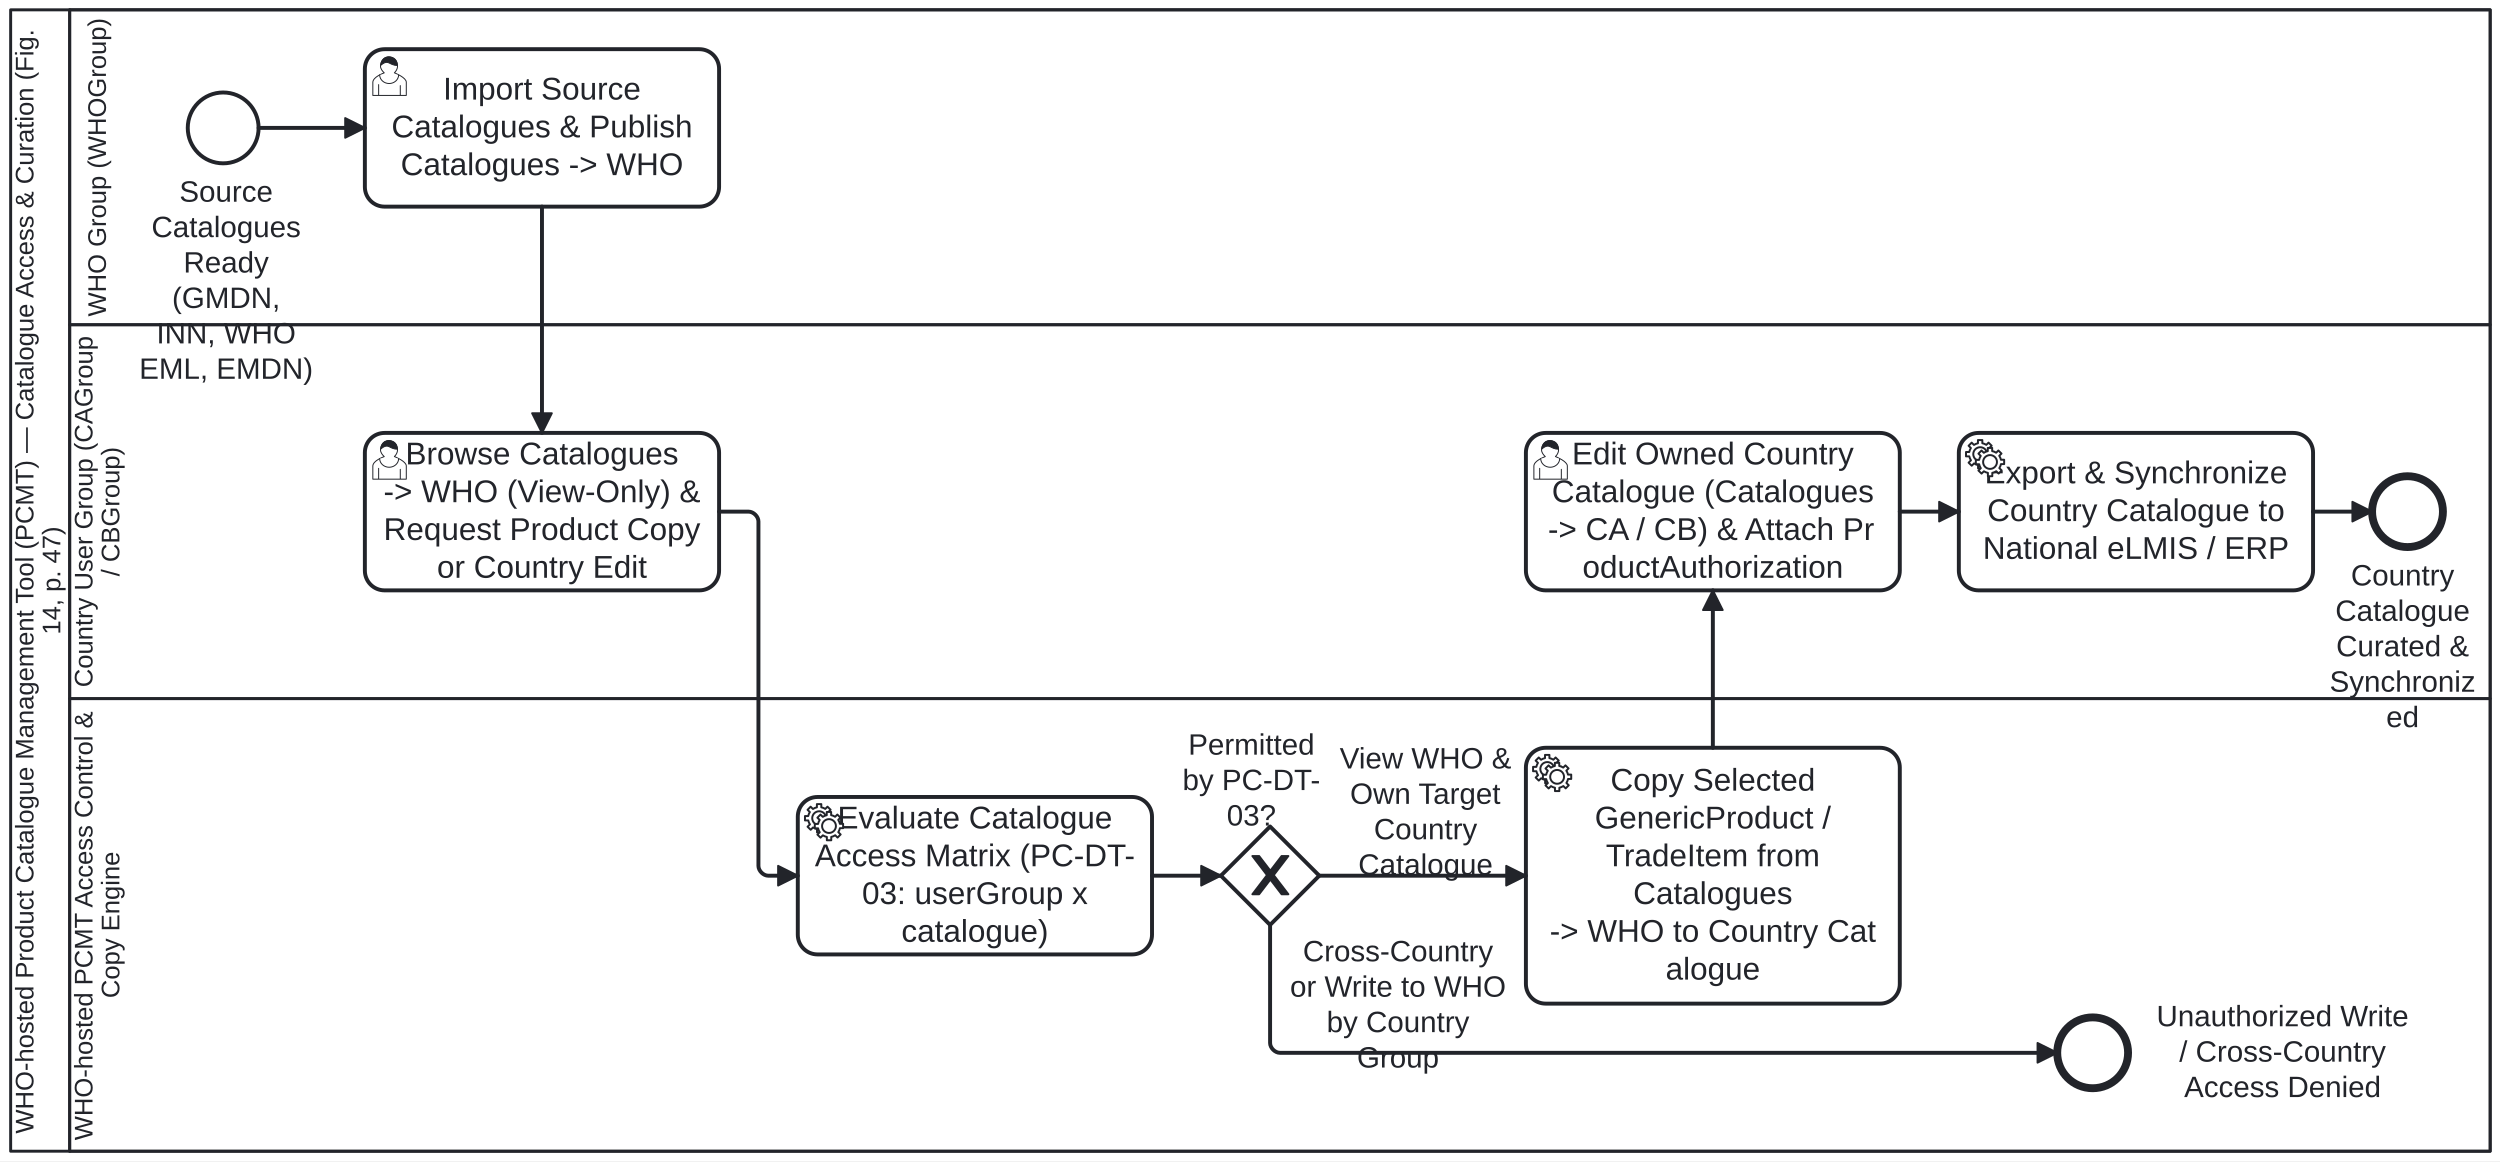
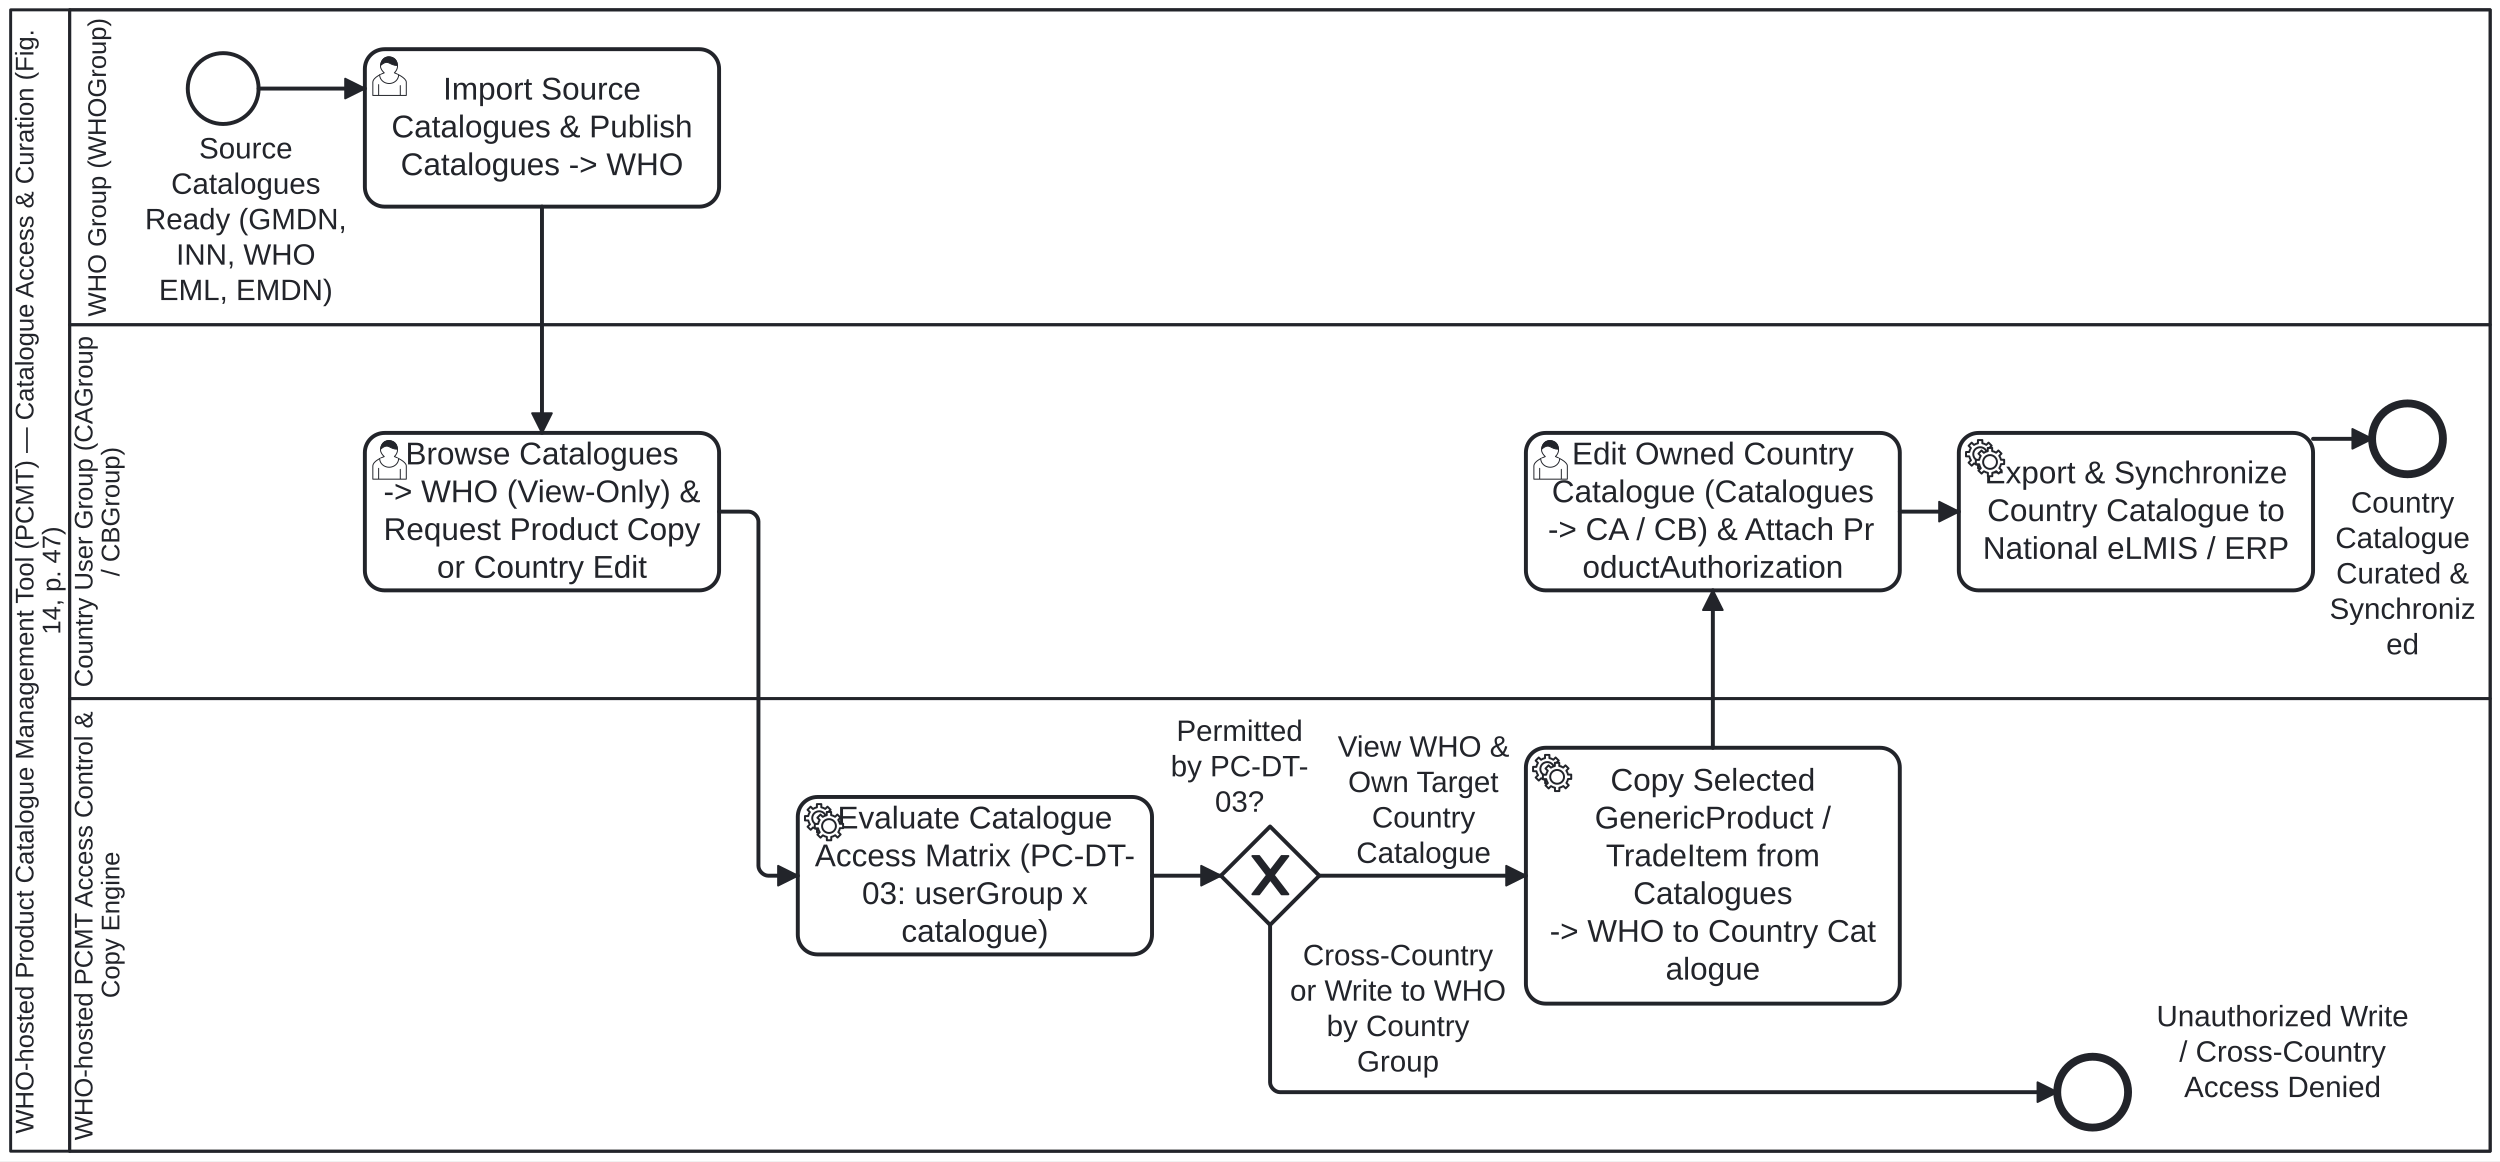
<svg xmlns="http://www.w3.org/2000/svg" width="100%" style="max-width:100%;height:auto" viewBox="114.588 55 1270.412 590" version="1.1">
  <rect x="114.588" y="55" width="1270.412" height="590" fill="#ffffff" />
  <g class="djs-group">
    <g class="djs-element djs-shape" data-element-id="Participant_WHO_PCMT" style="display: block;" transform="matrix(1 0 0 1 120 60)">
      <g class="djs-visual">
        <rect x="0" y="0" width="1260" height="580" rx="0" ry="0" style="stroke-linecap: round; stroke-linejoin: round; stroke: rgb(34, 36, 42); stroke-width: 1.5px; fill: white; fill-opacity: 0.95;" />
        <path style="fill: none; stroke-linecap: round; stroke-linejoin: round; stroke: rgb(34, 36, 42); stroke-width: 1.5px;" d="M30,0L30,580" />
        <text lineHeight="1.05" class="djs-label" transform="matrix(-1.83697e-16 -1 1 -1.83697e-16 0 580)" style="font-family: Arial, sans-serif; font-size: 13px; font-weight: normal; fill: rgb(34, 36, 42);">
          <tspan x="8.938" y="11.588">WHO-hosted Product Catalogue Management Tool (PCMT) — Catalogue Access &amp; Curation (Fig. </tspan>
          <tspan x="262.537" y="25.238">14, p. 47)</tspan>
        </text>
      </g>
      <rect class="djs-hit djs-hit-all" x="0" y="0" width="1260" height="580" style="fill: none; stroke-opacity: 0; stroke: white; stroke-width: 15px;" />
    </g>
    <g class="djs-children">
      <g class="djs-group">
        <g class="djs-element djs-shape" data-element-id="Lane_PCMTAccessEngine" style="display: block;" transform="matrix(1 0 0 1 150 410)">
          <g class="djs-visual">
            <rect x="0" y="0" width="1230" height="230" rx="0" ry="0" style="stroke-linecap: round; stroke-linejoin: round; stroke: rgb(34, 36, 42); stroke-width: 1.5px; fill: white; fill-opacity: 0.25;" />
            <text lineHeight="1.05" class="djs-label" transform="matrix(-1.83697e-16 -1 1 -1.83697e-16 0 230)" style="font-family: Arial, sans-serif; font-size: 13px; font-weight: normal; fill: rgb(34, 36, 42);">
              <tspan x="5.557" y="11.588">WHO-hosted PCMT Access Control &amp; </tspan>
              <tspan x="77.781" y="25.238">Copy Engine</tspan>
            </text>
          </g>
          <rect class="djs-hit djs-hit-all" x="0" y="0" width="1230" height="230" style="fill: none; stroke-opacity: 0; stroke: white; stroke-width: 15px;" />
        </g>
      </g>
      <g class="djs-group">
        <g class="djs-element djs-shape" data-element-id="Lane_CountryGroup" style="display: block;" transform="matrix(1 0 0 1 150 220)">
          <g class="djs-visual">
            <rect x="0" y="0" width="1230" height="190" rx="0" ry="0" style="stroke-linecap: round; stroke-linejoin: round; stroke: rgb(34, 36, 42); stroke-width: 1.5px; fill: white; fill-opacity: 0.25;" />
            <text lineHeight="1.05" class="djs-label" transform="matrix(-1.83697e-16 -1 1 -1.83697e-16 0 190)" style="font-family: Arial, sans-serif; font-size: 13px; font-weight: normal; fill: rgb(34, 36, 42);">
              <tspan x="5.774" y="11.588">Country User Group (CAGroup </tspan>
              <tspan x="62.129" y="25.238">/ CBGroup)</tspan>
            </text>
          </g>
          <rect class="djs-hit djs-hit-all" x="0" y="0" width="1230" height="190" style="fill: none; stroke-opacity: 0; stroke: white; stroke-width: 15px;" />
        </g>
      </g>
      <g class="djs-group">
        <g class="djs-element djs-shape" data-element-id="Lane_WHOGroup" style="display: block;" transform="matrix(1 0 0 1 150 60)">
          <g class="djs-visual">
            <rect x="0" y="0" width="1230" height="160" rx="0" ry="0" style="stroke-linecap: round; stroke-linejoin: round; stroke: rgb(34, 36, 42); stroke-width: 1.5px; fill: white; fill-opacity: 0.25;" />
            <text lineHeight="1.05" class="djs-label" transform="matrix(-1.83697e-16 -1 1 -1.83697e-16 0 160)" style="font-family: Arial, sans-serif; font-size: 13px; font-weight: normal; fill: rgb(34, 36, 42);">
              <tspan x="4.158" y="18.413">WHO Group (WHOGroup)</tspan>
            </text>
          </g>
          <rect class="djs-hit djs-hit-all" x="0" y="0" width="1230" height="160" style="fill: none; stroke-opacity: 0; stroke: white; stroke-width: 15px;" />
        </g>
      </g>
      <g class="djs-group">
-         <g class="djs-element djs-shape" data-element-id="StartEvent_SourceReady" style="display: block;" transform="matrix(1 0 0 1 210 102)">
+         <g class="djs-element djs-shape" data-element-id="StartEvent_SourceReady" style="display: block;" transform="matrix(1 0 0 1 210 82)">
          <g class="djs-visual">
            <circle cx="18" cy="18" r="18" style="stroke-linecap: round; stroke-linejoin: round; stroke: rgb(34, 36, 42); stroke-width: 2px; fill: white; fill-opacity: 0.95;" />
          </g>
          <rect class="djs-hit djs-hit-all" x="0" y="0" width="36" height="36" style="fill: none; stroke-opacity: 0; stroke: white; stroke-width: 15px;" />
        </g>
      </g>
      <g class="djs-group">
-         <g class="djs-element djs-shape" data-element-id="StartEvent_SourceReady_label" style="display: block;" transform="matrix(1 0 0 1 185 144)">
-           <g class="djs-visual">
-             <text lineHeight="1.2" class="djs-label" style="font-family: Arial, sans-serif; font-size: 15px; font-weight: normal; fill: rgb(34, 36, 42);">
-               <tspan x="20.737" y="13.5">Source </tspan>
-               <tspan x="6.557" y="31.5">Catalogues</tspan>
-               <tspan x="22.82" y="49.5">Ready </tspan>
-               <tspan x="17.005" y="67.5">(GMDN, </tspan>
-               <tspan x="9.087" y="85.5">INN, WHO </tspan>
-               <tspan x="0.331" y="103.5">EML, EMDN)</tspan>
-             </text>
-           </g>
-           <rect class="djs-hit djs-hit-all" x="0" y="0" width="89" height="108" style="fill: none; stroke-opacity: 0; stroke: white; stroke-width: 15px;" />
+         <g class="djs-element djs-shape" data-element-id="StartEvent_SourceReady_label" style="display: block;" transform="matrix(1 0 0 1 188 122)">
+           <g class="djs-visual">
+             <text lineHeight="1.2" class="djs-label" style="font-family: Arial, sans-serif; font-size: 15px; font-weight: normal; fill: rgb(34, 36, 42);">
+               <tspan x="27.737" y="13.5">Source </tspan>
+               <tspan x="13.557" y="31.5">Catalogues </tspan>
+               <tspan x="0.241" y="49.5">Ready (GMDN,</tspan>
+               <tspan x="16.087" y="67.5">INN, WHO </tspan>
+               <tspan x="7.331" y="85.5">EML, EMDN)</tspan>
+             </text>
+           </g>
+           <rect class="djs-hit djs-hit-all" x="0" y="0" width="103" height="90" style="fill: none; stroke-opacity: 0; stroke: white; stroke-width: 15px;" />
        </g>
      </g>
      <g class="djs-group">
        <g class="djs-element djs-shape" data-element-id="Task_ImportPublishWHO" style="display: block;" transform="matrix(1 0 0 1 300 80)">
          <g class="djs-visual">
            <rect x="0" y="0" width="180" height="80" rx="10" ry="10" style="stroke-linecap: round; stroke-linejoin: round; stroke: rgb(34, 36, 42); stroke-width: 2px; fill: white; fill-opacity: 0.95;" />
            <text lineHeight="1.2" class="djs-label" style="font-family: Arial, sans-serif; font-size: 16px; font-weight: normal; fill: rgb(34, 36, 42);">
              <tspan x="39.758" y="25.6">Import Source </tspan>
              <tspan x="13.508" y="44.8">Catalogues &amp; Publish</tspan>
              <tspan x="18.195" y="64">Catalogues -&gt; WHO</tspan>
            </text>
            <path d="m 15,12 c 0.909,-0.845 1.594,-2.049 1.594,-3.385 0,-2.554 -1.805,-4.622 -4.357,-4.622 -2.552,0 -4.288,2.068 -4.288,4.622 0,1.348 0.974,2.562 1.896,3.405 -0.529,0.187 -5.669,2.097 -5.794,4.756 v 6.718 h 17 v -6.718 c 0,-2.298 -5.528,-4.595 -6.051,-4.776 zm -8,6 l 0,5.5 m 11,0 l 0,-5" style="fill: white; stroke-linecap: round; stroke-linejoin: round; stroke: rgb(34, 36, 42); stroke-width: 0.5px;" />
            <path d="m 15,12 m 2.162,1.009 c 0,2.447 -2.158,4.431 -4.821,4.431 -2.665,0 -4.822,-1.981 -4.822,-4.431 " style="fill: white; stroke-linecap: round; stroke-linejoin: round; stroke: rgb(34, 36, 42); stroke-width: 0.5px;" />
            <path d="m 15,12 m -6.9,-3.80 c 0,0 2.251,-2.358 4.274,-1.177 2.024,1.181 4.221,1.537 4.124,0.965 -0.098,-0.57 -0.117,-3.791 -4.191,-4.136 -3.575,0.001 -4.208,3.367 -4.207,4.348 z" style="fill: rgb(34, 36, 42); stroke-linecap: round; stroke-linejoin: round; stroke: rgb(34, 36, 42); stroke-width: 0.5px;" />
          </g>
          <rect class="djs-hit djs-hit-all" x="0" y="0" width="180" height="80" style="fill: none; stroke-opacity: 0; stroke: white; stroke-width: 15px;" />
        </g>
      </g>
      <g class="djs-group">
        <g class="djs-element djs-shape" data-element-id="Task_BrowseSelectWHO" style="display: block;" transform="matrix(1 0 0 1 300 275)">
          <g class="djs-visual">
            <rect x="0" y="0" width="180" height="80" rx="10" ry="10" style="stroke-linecap: round; stroke-linejoin: round; stroke: rgb(34, 36, 42); stroke-width: 2px; fill: white; fill-opacity: 0.95;" />
            <text lineHeight="1.2" class="djs-label" style="font-family: Arial, sans-serif; font-size: 16px; font-weight: normal; fill: rgb(34, 36, 42);">
              <tspan x="20.629" y="16">Browse Catalogues </tspan>
              <tspan x="9.473" y="35.2">-&gt; WHO (View-Only) &amp; </tspan>
              <tspan x="9.512" y="54.4">Request Product Copy </tspan>
              <tspan x="36.645" y="73.6">or Country Edit</tspan>
            </text>
            <path d="m 15,12 c 0.909,-0.845 1.594,-2.049 1.594,-3.385 0,-2.554 -1.805,-4.622 -4.357,-4.622 -2.552,0 -4.288,2.068 -4.288,4.622 0,1.348 0.974,2.562 1.896,3.405 -0.529,0.187 -5.669,2.097 -5.794,4.756 v 6.718 h 17 v -6.718 c 0,-2.298 -5.528,-4.595 -6.051,-4.776 zm -8,6 l 0,5.5 m 11,0 l 0,-5" style="fill: white; stroke-linecap: round; stroke-linejoin: round; stroke: rgb(34, 36, 42); stroke-width: 0.5px;" />
            <path d="m 15,12 m 2.162,1.009 c 0,2.447 -2.158,4.431 -4.821,4.431 -2.665,0 -4.822,-1.981 -4.822,-4.431 " style="fill: white; stroke-linecap: round; stroke-linejoin: round; stroke: rgb(34, 36, 42); stroke-width: 0.5px;" />
            <path d="m 15,12 m -6.9,-3.80 c 0,0 2.251,-2.358 4.274,-1.177 2.024,1.181 4.221,1.537 4.124,0.965 -0.098,-0.57 -0.117,-3.791 -4.191,-4.136 -3.575,0.001 -4.208,3.367 -4.207,4.348 z" style="fill: rgb(34, 36, 42); stroke-linecap: round; stroke-linejoin: round; stroke: rgb(34, 36, 42); stroke-width: 0.5px;" />
          </g>
          <rect class="djs-hit djs-hit-all" x="0" y="0" width="180" height="80" style="fill: none; stroke-opacity: 0; stroke: white; stroke-width: 15px;" />
        </g>
      </g>
      <g class="djs-group">
        <g class="djs-element djs-shape" data-element-id="Task_EvalAccessMatrix" style="display: block;" transform="matrix(1 0 0 1 520 460)">
          <g class="djs-visual">
            <rect x="0" y="0" width="180" height="80" rx="10" ry="10" style="stroke-linecap: round; stroke-linejoin: round; stroke: rgb(34, 36, 42); stroke-width: 2px; fill: white; fill-opacity: 0.95;" />
            <text lineHeight="1.2" class="djs-label" style="font-family: Arial, sans-serif; font-size: 16px; font-weight: normal; fill: rgb(34, 36, 42);">
              <tspan x="20.172" y="16">Evaluate Catalogue </tspan>
              <tspan x="8.664" y="35.2">Access Matrix (PC-DT-</tspan>
              <tspan x="32.637" y="54.4">03: userGroup x </tspan>
              <tspan x="52.641" y="73.6">catalogue)</tspan>
            </text>
            <circle cx="5" cy="5" r="5" transform="translate(6, 6)" style="stroke-linecap: round; stroke-linejoin: round; stroke: none; stroke-width: 2px; fill: white;" />
            <path d="m 12,18 v -1.713 c 0.352,-0.07 0.704,-0.178 1.048,-0.321 0.344,-0.145 0.666,-0.321 0.966,-0.521 l 1.194,1.18 1.567,-1.577 -1.195,-1.18 c 0.403,-0.614 0.683,-1.299 0.825,-2.018 l 1.622,-0.01 v -2.22 l -1.637,0.01 c -0.073,-0.352 -0.178,-0.7 -0.324,-1.044 -0.145,-0.344 -0.321,-0.664 -0.523,-0.962 l 1.131,-1.136 -1.583,-1.563 -1.13,1.136 c -0.614,-0.401 -1.303,-0.681 -2.023,-0.822 l 0.009,-1.619 h -2.241 l 0.004,1.631 c -0.354,0.074 -0.705,0.18 -1.05,0.324 -0.344,0.144 -0.665,0.321 -0.964,0.52 l -1.17,-1.158 -1.567,1.579 1.168,1.157 c -0.403,0.613 -0.683,1.298 -0.825,2.017 l -1.659,0.003 v 2.222 l 1.672,-0.006 c 0.073,0.351 0.18,0.702 0.324,1.045 0.145,0.344 0.321,0.664 0.523,0.961 l -1.199,1.197 1.584,1.56 1.196,-1.193 c 0.614,0.403 1.303,0.682 2.023,0.823 l 7.19e-4,1.699 h 2.227 z m 0.221,-3.996 c -1.789,0.75 -3.858,-0.093 -4.61,-1.874 -0.752,-1.783 0.091,-3.846 1.88,-4.596 1.788,-0.749 3.857,0.093 4.609,1.874 0.752,1.782 -0.091,3.846 -1.88,4.596 z" style="fill: white; stroke-linecap: round; stroke-linejoin: round; stroke: rgb(34, 36, 42); stroke-width: 1px;" />
            <circle cx="5" cy="5" r="5" transform="translate(11, 10)" style="stroke-linecap: round; stroke-linejoin: round; stroke: none; stroke-width: 2px; fill: white;" />
            <path d="m 17,22 v -1.713 c 0.352,-0.07 0.704,-0.178 1.048,-0.321 0.344,-0.145 0.666,-0.321 0.966,-0.521 l 1.194,1.18 1.567,-1.577 -1.195,-1.18 c 0.403,-0.614 0.683,-1.299 0.825,-2.018 l 1.622,-0.01 v -2.22 l -1.637,0.01 c -0.073,-0.352 -0.178,-0.7 -0.324,-1.044 -0.145,-0.344 -0.321,-0.664 -0.523,-0.962 l 1.131,-1.136 -1.583,-1.563 -1.13,1.136 c -0.614,-0.401 -1.303,-0.681 -2.023,-0.822 l 0.009,-1.619 h -2.241 l 0.004,1.631 c -0.354,0.074 -0.705,0.18 -1.05,0.324 -0.344,0.144 -0.665,0.321 -0.964,0.52 l -1.17,-1.158 -1.567,1.579 1.168,1.157 c -0.403,0.613 -0.683,1.298 -0.825,2.017 l -1.659,0.003 v 2.222 l 1.672,-0.006 c 0.073,0.351 0.18,0.702 0.324,1.045 0.145,0.344 0.321,0.664 0.523,0.961 l -1.199,1.197 1.584,1.56 1.196,-1.193 c 0.614,0.403 1.303,0.682 2.023,0.823 l 7.19e-4,1.699 h 2.227 z m 0.221,-3.996 c -1.789,0.75 -3.858,-0.093 -4.61,-1.874 -0.752,-1.783 0.091,-3.846 1.88,-4.596 1.788,-0.749 3.857,0.093 4.609,1.874 0.752,1.782 -0.091,3.846 -1.88,4.596 z" style="fill: white; stroke-linecap: round; stroke-linejoin: round; stroke: rgb(34, 36, 42); stroke-width: 1px;" />
          </g>
          <rect class="djs-hit djs-hit-all" x="0" y="0" width="180" height="80" style="fill: none; stroke-opacity: 0; stroke: white; stroke-width: 15px;" />
        </g>
      </g>
      <g class="djs-group">
        <g class="djs-element djs-shape" data-element-id="Gateway_AccessDecision" style="display: block;" transform="matrix(1 0 0 1 735 475)">
          <g class="djs-visual">
            <polygon points="25,0 50,25 25,50 0,25" style="stroke-linecap: round; stroke-linejoin: round; stroke: rgb(34, 36, 42); stroke-width: 2px; fill: white; fill-opacity: 0.95;" />
            <path d="m 16,15 7.429,9.714 -7.429,9.714 3.429,0 5.714,-7.464 5.714,7.464 3.429,0 -7.429,-9.714 7.429,-9.714 -3.429,0 -5.714,7.464 -5.714,-7.464 -3.429,0 z" style="fill: rgb(34, 36, 42); stroke-linecap: round; stroke-linejoin: round; stroke: rgb(34, 36, 42); stroke-width: 1px;" />
          </g>
          <rect class="djs-hit djs-hit-all" x="0" y="0" width="50" height="50" style="fill: none; stroke-opacity: 0; stroke: white; stroke-width: 15px;" />
        </g>
      </g>
      <g class="djs-group">
-         <g class="djs-element djs-shape" data-element-id="Gateway_AccessDecision_label" style="display: block;" transform="matrix(1 0 0 1 708 425)">
+         <g class="djs-element djs-shape" data-element-id="Gateway_AccessDecision_label" style="display: block;" transform="matrix(1 0 0 1 702 418)">
          <g class="djs-visual">
            <text lineHeight="1.2" class="djs-label" style="font-family: Arial, sans-serif; font-size: 15px; font-weight: normal; fill: rgb(34, 36, 42);">
              <tspan x="10.405" y="13.5">Permitted </tspan>
              <tspan x="7.498" y="31.5">by PC-DT-</tspan>
              <tspan x="29.987" y="49.5">03?</tspan>
            </text>
          </g>
          <rect class="djs-hit djs-hit-all" x="0" y="0" width="85" height="36" style="fill: none; stroke-opacity: 0; stroke: white; stroke-width: 15px;" />
        </g>
      </g>
      <g class="djs-group">
        <g class="djs-element djs-shape" data-element-id="Task_CopyFromWHOToCountry" style="display: block;" transform="matrix(1 0 0 1 890 435)">
          <g class="djs-visual">
            <rect x="0" y="0" width="190" height="130" rx="10" ry="10" style="stroke-linecap: round; stroke-linejoin: round; stroke: rgb(34, 36, 42); stroke-width: 2px; fill: white; fill-opacity: 0.95;" />
            <text lineHeight="1.2" class="djs-label" style="font-family: Arial, sans-serif; font-size: 16px; font-weight: normal; fill: rgb(34, 36, 42);">
              <tspan x="42.969" y="21.8">Copy Selected </tspan>
              <tspan x="34.973" y="41">GenericProduct / </tspan>
              <tspan x="40.617" y="60.2">TradeItem from </tspan>
              <tspan x="54.527" y="79.4">Catalogues </tspan>
              <tspan x="12.09" y="98.6">-&gt; WHO to Country Cat</tspan>
              <tspan x="70.977" y="117.8">alogue</tspan>
            </text>
            <circle cx="5" cy="5" r="5" transform="translate(6, 6)" style="stroke-linecap: round; stroke-linejoin: round; stroke: none; stroke-width: 2px; fill: white;" />
            <path d="m 12,18 v -1.713 c 0.352,-0.07 0.704,-0.178 1.048,-0.321 0.344,-0.145 0.666,-0.321 0.966,-0.521 l 1.194,1.18 1.567,-1.577 -1.195,-1.18 c 0.403,-0.614 0.683,-1.299 0.825,-2.018 l 1.622,-0.01 v -2.22 l -1.637,0.01 c -0.073,-0.352 -0.178,-0.7 -0.324,-1.044 -0.145,-0.344 -0.321,-0.664 -0.523,-0.962 l 1.131,-1.136 -1.583,-1.563 -1.13,1.136 c -0.614,-0.401 -1.303,-0.681 -2.023,-0.822 l 0.009,-1.619 h -2.241 l 0.004,1.631 c -0.354,0.074 -0.705,0.18 -1.05,0.324 -0.344,0.144 -0.665,0.321 -0.964,0.52 l -1.17,-1.158 -1.567,1.579 1.168,1.157 c -0.403,0.613 -0.683,1.298 -0.825,2.017 l -1.659,0.003 v 2.222 l 1.672,-0.006 c 0.073,0.351 0.18,0.702 0.324,1.045 0.145,0.344 0.321,0.664 0.523,0.961 l -1.199,1.197 1.584,1.56 1.196,-1.193 c 0.614,0.403 1.303,0.682 2.023,0.823 l 7.19e-4,1.699 h 2.227 z m 0.221,-3.996 c -1.789,0.75 -3.858,-0.093 -4.61,-1.874 -0.752,-1.783 0.091,-3.846 1.88,-4.596 1.788,-0.749 3.857,0.093 4.609,1.874 0.752,1.782 -0.091,3.846 -1.88,4.596 z" style="fill: white; stroke-linecap: round; stroke-linejoin: round; stroke: rgb(34, 36, 42); stroke-width: 1px;" />
            <circle cx="5" cy="5" r="5" transform="translate(11, 10)" style="stroke-linecap: round; stroke-linejoin: round; stroke: none; stroke-width: 2px; fill: white;" />
            <path d="m 17,22 v -1.713 c 0.352,-0.07 0.704,-0.178 1.048,-0.321 0.344,-0.145 0.666,-0.321 0.966,-0.521 l 1.194,1.18 1.567,-1.577 -1.195,-1.18 c 0.403,-0.614 0.683,-1.299 0.825,-2.018 l 1.622,-0.01 v -2.22 l -1.637,0.01 c -0.073,-0.352 -0.178,-0.7 -0.324,-1.044 -0.145,-0.344 -0.321,-0.664 -0.523,-0.962 l 1.131,-1.136 -1.583,-1.563 -1.13,1.136 c -0.614,-0.401 -1.303,-0.681 -2.023,-0.822 l 0.009,-1.619 h -2.241 l 0.004,1.631 c -0.354,0.074 -0.705,0.18 -1.05,0.324 -0.344,0.144 -0.665,0.321 -0.964,0.52 l -1.17,-1.158 -1.567,1.579 1.168,1.157 c -0.403,0.613 -0.683,1.298 -0.825,2.017 l -1.659,0.003 v 2.222 l 1.672,-0.006 c 0.073,0.351 0.18,0.702 0.324,1.045 0.145,0.344 0.321,0.664 0.523,0.961 l -1.199,1.197 1.584,1.56 1.196,-1.193 c 0.614,0.403 1.303,0.682 2.023,0.823 l 7.19e-4,1.699 h 2.227 z m 0.221,-3.996 c -1.789,0.75 -3.858,-0.093 -4.61,-1.874 -0.752,-1.783 0.091,-3.846 1.88,-4.596 1.788,-0.749 3.857,0.093 4.609,1.874 0.752,1.782 -0.091,3.846 -1.88,4.596 z" style="fill: white; stroke-linecap: round; stroke-linejoin: round; stroke: rgb(34, 36, 42); stroke-width: 1px;" />
          </g>
          <rect class="djs-hit djs-hit-all" x="0" y="0" width="190" height="130" style="fill: none; stroke-opacity: 0; stroke: white; stroke-width: 15px;" />
        </g>
      </g>
      <g class="djs-group">
-         <g class="djs-element djs-shape" data-element-id="EndEvent_AccessDenied" style="display: block;" transform="matrix(1 0 0 1 1160 572)">
+         <g class="djs-element djs-shape" data-element-id="EndEvent_AccessDenied" style="display: block;" transform="matrix(1 0 0 1 1160 592)">
          <g class="djs-visual">
            <circle cx="18" cy="18" r="18" style="stroke-linecap: round; stroke-linejoin: round; stroke: rgb(34, 36, 42); stroke-width: 4px; fill: white; fill-opacity: 0.95;" />
          </g>
          <rect class="djs-hit djs-hit-all" x="0" y="0" width="36" height="36" style="fill: none; stroke-opacity: 0; stroke: white; stroke-width: 15px;" />
        </g>
      </g>
      <g class="djs-group">
        <g class="djs-element djs-shape" data-element-id="EndEvent_AccessDenied_label" style="display: block;" transform="matrix(1 0 0 1 1210 563)">
          <g class="djs-visual">
            <text lineHeight="1.2" class="djs-label" style="font-family: Arial, sans-serif; font-size: 15px; font-weight: normal; fill: rgb(34, 36, 42);">
              <tspan x="0.442" y="13.5">Unauthorized Write</tspan>
              <tspan x="11.989" y="31.5">/ Cross-Country </tspan>
              <tspan x="14.476" y="49.5">Access Denied</tspan>
            </text>
          </g>
          <rect class="djs-hit djs-hit-all" x="0" y="0" width="129" height="54" style="fill: none; stroke-opacity: 0; stroke: white; stroke-width: 15px;" />
        </g>
      </g>
      <g class="djs-group">
        <g class="djs-element djs-shape" data-element-id="Task_EditCountryCatalogue" style="display: block;" transform="matrix(1 0 0 1 890 275)">
          <g class="djs-visual">
            <rect x="0" y="0" width="190" height="80" rx="10" ry="10" style="stroke-linecap: round; stroke-linejoin: round; stroke: rgb(34, 36, 42); stroke-width: 2px; fill: white; fill-opacity: 0.95;" />
            <text lineHeight="1.2" class="djs-label" style="font-family: Arial, sans-serif; font-size: 16px; font-weight: normal; fill: rgb(34, 36, 42);">
              <tspan x="23.41" y="16">Edit Owned Country </tspan>
              <tspan x="13.168" y="35.2">Catalogue (Catalogues </tspan>
              <tspan x="11.199" y="54.4">-&gt; CA / CB) &amp; Attach Pr</tspan>
              <tspan x="28.734" y="73.6">oductAuthorization</tspan>
            </text>
            <path d="m 15,12 c 0.909,-0.845 1.594,-2.049 1.594,-3.385 0,-2.554 -1.805,-4.622 -4.357,-4.622 -2.552,0 -4.288,2.068 -4.288,4.622 0,1.348 0.974,2.562 1.896,3.405 -0.529,0.187 -5.669,2.097 -5.794,4.756 v 6.718 h 17 v -6.718 c 0,-2.298 -5.528,-4.595 -6.051,-4.776 zm -8,6 l 0,5.5 m 11,0 l 0,-5" style="fill: white; stroke-linecap: round; stroke-linejoin: round; stroke: rgb(34, 36, 42); stroke-width: 0.5px;" />
            <path d="m 15,12 m 2.162,1.009 c 0,2.447 -2.158,4.431 -4.821,4.431 -2.665,0 -4.822,-1.981 -4.822,-4.431 " style="fill: white; stroke-linecap: round; stroke-linejoin: round; stroke: rgb(34, 36, 42); stroke-width: 0.5px;" />
            <path d="m 15,12 m -6.9,-3.80 c 0,0 2.251,-2.358 4.274,-1.177 2.024,1.181 4.221,1.537 4.124,0.965 -0.098,-0.57 -0.117,-3.791 -4.191,-4.136 -3.575,0.001 -4.208,3.367 -4.207,4.348 z" style="fill: rgb(34, 36, 42); stroke-linecap: round; stroke-linejoin: round; stroke: rgb(34, 36, 42); stroke-width: 0.5px;" />
          </g>
          <rect class="djs-hit djs-hit-all" x="0" y="0" width="190" height="80" style="fill: none; stroke-opacity: 0; stroke: white; stroke-width: 15px;" />
        </g>
      </g>
      <g class="djs-group">
        <g class="djs-element djs-shape" data-element-id="Task_ExportSynchronize" style="display: block;" transform="matrix(1 0 0 1 1110 275)">
          <g class="djs-visual">
            <rect x="0" y="0" width="180" height="80" rx="10" ry="10" style="stroke-linecap: round; stroke-linejoin: round; stroke: rgb(34, 36, 42); stroke-width: 2px; fill: white; fill-opacity: 0.95;" />
            <text lineHeight="1.2" class="djs-label" style="font-family: Arial, sans-serif; font-size: 16px; font-weight: normal; fill: rgb(34, 36, 42);">
              <tspan x="13.074" y="25.6">Export &amp; Synchronize </tspan>
              <tspan x="14.398" y="44.8">Country Catalogue to </tspan>
              <tspan x="12.188" y="64">National eLMIS / ERP</tspan>
            </text>
            <circle cx="5" cy="5" r="5" transform="translate(6, 6)" style="stroke-linecap: round; stroke-linejoin: round; stroke: none; stroke-width: 2px; fill: white;" />
            <path d="m 12,18 v -1.713 c 0.352,-0.07 0.704,-0.178 1.048,-0.321 0.344,-0.145 0.666,-0.321 0.966,-0.521 l 1.194,1.18 1.567,-1.577 -1.195,-1.18 c 0.403,-0.614 0.683,-1.299 0.825,-2.018 l 1.622,-0.01 v -2.22 l -1.637,0.01 c -0.073,-0.352 -0.178,-0.7 -0.324,-1.044 -0.145,-0.344 -0.321,-0.664 -0.523,-0.962 l 1.131,-1.136 -1.583,-1.563 -1.13,1.136 c -0.614,-0.401 -1.303,-0.681 -2.023,-0.822 l 0.009,-1.619 h -2.241 l 0.004,1.631 c -0.354,0.074 -0.705,0.18 -1.05,0.324 -0.344,0.144 -0.665,0.321 -0.964,0.52 l -1.17,-1.158 -1.567,1.579 1.168,1.157 c -0.403,0.613 -0.683,1.298 -0.825,2.017 l -1.659,0.003 v 2.222 l 1.672,-0.006 c 0.073,0.351 0.18,0.702 0.324,1.045 0.145,0.344 0.321,0.664 0.523,0.961 l -1.199,1.197 1.584,1.56 1.196,-1.193 c 0.614,0.403 1.303,0.682 2.023,0.823 l 7.19e-4,1.699 h 2.227 z m 0.221,-3.996 c -1.789,0.75 -3.858,-0.093 -4.61,-1.874 -0.752,-1.783 0.091,-3.846 1.88,-4.596 1.788,-0.749 3.857,0.093 4.609,1.874 0.752,1.782 -0.091,3.846 -1.88,4.596 z" style="fill: white; stroke-linecap: round; stroke-linejoin: round; stroke: rgb(34, 36, 42); stroke-width: 1px;" />
            <circle cx="5" cy="5" r="5" transform="translate(11, 10)" style="stroke-linecap: round; stroke-linejoin: round; stroke: none; stroke-width: 2px; fill: white;" />
            <path d="m 17,22 v -1.713 c 0.352,-0.07 0.704,-0.178 1.048,-0.321 0.344,-0.145 0.666,-0.321 0.966,-0.521 l 1.194,1.18 1.567,-1.577 -1.195,-1.18 c 0.403,-0.614 0.683,-1.299 0.825,-2.018 l 1.622,-0.01 v -2.22 l -1.637,0.01 c -0.073,-0.352 -0.178,-0.7 -0.324,-1.044 -0.145,-0.344 -0.321,-0.664 -0.523,-0.962 l 1.131,-1.136 -1.583,-1.563 -1.13,1.136 c -0.614,-0.401 -1.303,-0.681 -2.023,-0.822 l 0.009,-1.619 h -2.241 l 0.004,1.631 c -0.354,0.074 -0.705,0.18 -1.05,0.324 -0.344,0.144 -0.665,0.321 -0.964,0.52 l -1.17,-1.158 -1.567,1.579 1.168,1.157 c -0.403,0.613 -0.683,1.298 -0.825,2.017 l -1.659,0.003 v 2.222 l 1.672,-0.006 c 0.073,0.351 0.18,0.702 0.324,1.045 0.145,0.344 0.321,0.664 0.523,0.961 l -1.199,1.197 1.584,1.56 1.196,-1.193 c 0.614,0.403 1.303,0.682 2.023,0.823 l 7.19e-4,1.699 h 2.227 z m 0.221,-3.996 c -1.789,0.75 -3.858,-0.093 -4.61,-1.874 -0.752,-1.783 0.091,-3.846 1.88,-4.596 1.788,-0.749 3.857,0.093 4.609,1.874 0.752,1.782 -0.091,3.846 -1.88,4.596 z" style="fill: white; stroke-linecap: round; stroke-linejoin: round; stroke: rgb(34, 36, 42); stroke-width: 1px;" />
          </g>
          <rect class="djs-hit djs-hit-all" x="0" y="0" width="180" height="80" style="fill: none; stroke-opacity: 0; stroke: white; stroke-width: 15px;" />
        </g>
      </g>
      <g class="djs-group">
-         <g class="djs-element djs-shape" data-element-id="EndEvent_Published" style="display: block;" transform="matrix(1 0 0 1 1320 297)">
+         <g class="djs-element djs-shape" data-element-id="EndEvent_Published" style="display: block;" transform="matrix(1 0 0 1 1320 260)">
          <g class="djs-visual">
            <circle cx="18" cy="18" r="18" style="stroke-linecap: round; stroke-linejoin: round; stroke: rgb(34, 36, 42); stroke-width: 4px; fill: white; fill-opacity: 0.95;" />
          </g>
          <rect class="djs-hit djs-hit-all" x="0" y="0" width="36" height="36" style="fill: none; stroke-opacity: 0; stroke: white; stroke-width: 15px;" />
        </g>
      </g>
      <g class="djs-group">
-         <g class="djs-element djs-shape" data-element-id="EndEvent_Published_label" style="display: block;" transform="matrix(1 0 0 1 1294 339)">
+         <g class="djs-element djs-shape" data-element-id="EndEvent_Published_label" style="display: block;" transform="matrix(1 0 0 1 1294 302)">
          <g class="djs-visual">
            <text lineHeight="1.2" class="djs-label" style="font-family: Arial, sans-serif; font-size: 15px; font-weight: normal; fill: rgb(34, 36, 42);">
              <tspan x="15.239" y="13.5">Country </tspan>
              <tspan x="7.307" y="31.5">Catalogue </tspan>
              <tspan x="7.732" y="49.5">Curated &amp; </tspan>
              <tspan x="4.399" y="67.5">Synchroniz</tspan>
              <tspan x="33.158" y="85.5">ed</tspan>
            </text>
          </g>
          <rect class="djs-hit djs-hit-all" x="0" y="0" width="83" height="90" style="fill: none; stroke-opacity: 0; stroke: white; stroke-width: 15px;" />
        </g>
      </g>
      <g class="djs-group">
        <g class="djs-element djs-connection" data-element-id="Flow_1" style="display: block;">
          <g class="djs-visual">
            <defs>
              <marker id="bpmn-marker-1" viewBox="0 0 20 20" refX="11" refY="10" markerWidth="10" markerHeight="10" orient="auto">
                <path d="M 1 5 L 11 10 L 1 15 Z" style="stroke-linecap: round; stroke-linejoin: round; stroke: rgb(34, 36, 42); stroke-width: 1px; fill: rgb(34, 36, 42);" />
              </marker>
            </defs>
-             <path data-corner-radius="5" style="fill: none; stroke-linecap: round; stroke-linejoin: round; stroke: rgb(34, 36, 42); stroke-width: 2px; marker-end: url('#bpmn-marker-1');" d="M246,120L300,120" />
-           </g>
-           <path d="M246,120L300,120" class="djs-hit djs-hit-stroke" style="fill: none; stroke-opacity: 0; stroke: white; stroke-width: 15px;" />
+             <path data-corner-radius="5" style="fill: none; stroke-linecap: round; stroke-linejoin: round; stroke: rgb(34, 36, 42); stroke-width: 2px; marker-end: url('#bpmn-marker-1');" d="M246,100L300,100" />
+           </g>
+           <path d="M246,100L300,100" class="djs-hit djs-hit-stroke" style="fill: none; stroke-opacity: 0; stroke: white; stroke-width: 15px;" />
        </g>
      </g>
      <g class="djs-group">
        <g class="djs-element djs-connection" data-element-id="Flow_2" style="display: block;">
          <g class="djs-visual">
            <defs>
              <marker id="bpmn-marker-2" viewBox="0 0 20 20" refX="11" refY="10" markerWidth="10" markerHeight="10" orient="auto">
                <path d="M 1 5 L 11 10 L 1 15 Z" style="stroke-linecap: round; stroke-linejoin: round; stroke: rgb(34, 36, 42); stroke-width: 1px; fill: rgb(34, 36, 42);" />
              </marker>
            </defs>
            <path data-corner-radius="5" style="fill: none; stroke-linecap: round; stroke-linejoin: round; stroke: rgb(34, 36, 42); stroke-width: 2px; marker-end: url('#bpmn-marker-2');" d="M390,160L390,275" />
          </g>
          <path d="M390,160L390,275" class="djs-hit djs-hit-stroke" style="fill: none; stroke-opacity: 0; stroke: white; stroke-width: 15px;" />
        </g>
      </g>
      <g class="djs-group">
        <g class="djs-element djs-connection" data-element-id="Flow_3" style="display: block;">
          <g class="djs-visual">
            <defs>
              <marker id="bpmn-marker-3" viewBox="0 0 20 20" refX="11" refY="10" markerWidth="10" markerHeight="10" orient="auto">
                <path d="M 1 5 L 11 10 L 1 15 Z" style="stroke-linecap: round; stroke-linejoin: round; stroke: rgb(34, 36, 42); stroke-width: 1px; fill: rgb(34, 36, 42);" />
              </marker>
            </defs>
            <path data-corner-radius="5" style="fill: none; stroke-linecap: round; stroke-linejoin: round; stroke: rgb(34, 36, 42); stroke-width: 2px; marker-end: url('#bpmn-marker-3');" d="M480,315L495,315C497.5,315,500,317.5,500,320L500,495C500,497.5,502.5,500,505,500L520,500" />
          </g>
          <path d="M480,315L500,315L500,500L520,500" class="djs-hit djs-hit-stroke" style="fill: none; stroke-opacity: 0; stroke: white; stroke-width: 15px;" />
        </g>
      </g>
      <g class="djs-group">
        <g class="djs-element djs-connection" data-element-id="Flow_4" style="display: block;">
          <g class="djs-visual">
            <defs>
              <marker id="bpmn-marker-4" viewBox="0 0 20 20" refX="11" refY="10" markerWidth="10" markerHeight="10" orient="auto">
                <path d="M 1 5 L 11 10 L 1 15 Z" style="stroke-linecap: round; stroke-linejoin: round; stroke: rgb(34, 36, 42); stroke-width: 1px; fill: rgb(34, 36, 42);" />
              </marker>
            </defs>
            <path data-corner-radius="5" style="fill: none; stroke-linecap: round; stroke-linejoin: round; stroke: rgb(34, 36, 42); stroke-width: 2px; marker-end: url('#bpmn-marker-4');" d="M700,500L735,500" />
          </g>
          <path d="M700,500L735,500" class="djs-hit djs-hit-stroke" style="fill: none; stroke-opacity: 0; stroke: white; stroke-width: 15px;" />
        </g>
      </g>
      <g class="djs-group">
        <g class="djs-element djs-connection" data-element-id="Flow_AllowCopy" style="display: block;">
          <g class="djs-visual">
            <defs>
              <marker id="bpmn-marker-5" viewBox="0 0 20 20" refX="11" refY="10" markerWidth="10" markerHeight="10" orient="auto">
                <path d="M 1 5 L 11 10 L 1 15 Z" style="stroke-linecap: round; stroke-linejoin: round; stroke: rgb(34, 36, 42); stroke-width: 1px; fill: rgb(34, 36, 42);" />
              </marker>
            </defs>
            <path data-corner-radius="5" style="fill: none; stroke-linecap: round; stroke-linejoin: round; stroke: rgb(34, 36, 42); stroke-width: 2px; marker-end: url('#bpmn-marker-5');" d="M785,500L890,500" />
          </g>
          <path d="M785,500L890,500" class="djs-hit djs-hit-stroke" style="fill: none; stroke-opacity: 0; stroke: white; stroke-width: 15px;" />
        </g>
      </g>
      <g class="djs-group">
-         <g class="djs-element djs-shape" data-element-id="Flow_AllowCopy_label" style="display: block;" transform="matrix(1 0 0 1 795 432)">
+         <g class="djs-element djs-shape" data-element-id="Flow_AllowCopy_label" style="display: block;" transform="matrix(1 0 0 1 794 426)">
          <g class="djs-visual">
            <text lineHeight="1.2" class="djs-label" style="font-family: Arial, sans-serif; font-size: 15px; font-weight: normal; fill: rgb(34, 36, 42);">
              <tspan x="0.381" y="13.5">View WHO &amp; </tspan>
              <tspan x="5.65" y="31.5">Own Target </tspan>
              <tspan x="17.739" y="49.5">Country </tspan>
              <tspan x="9.807" y="67.5">Catalogue</tspan>
            </text>
          </g>
          <rect class="djs-hit djs-hit-all" x="0" y="0" width="88" height="72" style="fill: none; stroke-opacity: 0; stroke: white; stroke-width: 15px;" />
        </g>
      </g>
      <g class="djs-group">
        <g class="djs-element djs-connection" data-element-id="Flow_Deny" style="display: block;">
          <g class="djs-visual">
            <defs>
              <marker id="bpmn-marker-6" viewBox="0 0 20 20" refX="11" refY="10" markerWidth="10" markerHeight="10" orient="auto">
                <path d="M 1 5 L 11 10 L 1 15 Z" style="stroke-linecap: round; stroke-linejoin: round; stroke: rgb(34, 36, 42); stroke-width: 1px; fill: rgb(34, 36, 42);" />
              </marker>
            </defs>
-             <path data-corner-radius="5" style="fill: none; stroke-linecap: round; stroke-linejoin: round; stroke: rgb(34, 36, 42); stroke-width: 2px; marker-end: url('#bpmn-marker-6');" d="M760,525L760,585C760,587.5,762.5,590,765,590L1160,590" />
-           </g>
-           <path d="M760,525L760,590L1160,590" class="djs-hit djs-hit-stroke" style="fill: none; stroke-opacity: 0; stroke: white; stroke-width: 15px;" />
-         </g>
-       </g>
-       <g class="djs-group">
-         <g class="djs-element djs-shape" data-element-id="Flow_Deny_label" style="display: block;" transform="matrix(1 0 0 1 770 530)">
+             <path data-corner-radius="5" style="fill: none; stroke-linecap: round; stroke-linejoin: round; stroke: rgb(34, 36, 42); stroke-width: 2px; marker-end: url('#bpmn-marker-6');" d="M760,525L760,605C760,607.5,762.5,610,765,610L1160,610" />
+           </g>
+           <path d="M760,525L760,610L1160,610" class="djs-hit djs-hit-stroke" style="fill: none; stroke-opacity: 0; stroke: white; stroke-width: 15px;" />
+         </g>
+       </g>
+       <g class="djs-group">
+         <g class="djs-element djs-shape" data-element-id="Flow_Deny_label" style="display: block;" transform="matrix(1 0 0 1 770 532)">
          <g class="djs-visual">
            <text lineHeight="1.2" class="djs-label" style="font-family: Arial, sans-serif; font-size: 15px; font-weight: normal; fill: rgb(34, 36, 42);">
              <tspan x="6.656" y="13.5">Cross-Country </tspan>
              <tspan x="0.134" y="31.5">or Write to WHO</tspan>
              <tspan x="18.734" y="49.5">by Country </tspan>
              <tspan x="34.155" y="67.5">Group</tspan>
            </text>
          </g>
          <rect class="djs-hit djs-hit-all" x="0" y="0" width="110" height="72" style="fill: none; stroke-opacity: 0; stroke: white; stroke-width: 15px;" />
        </g>
      </g>
      <g class="djs-group">
        <g class="djs-element djs-connection" data-element-id="Flow_5" style="display: block;">
          <g class="djs-visual">
            <defs>
              <marker id="bpmn-marker-7" viewBox="0 0 20 20" refX="11" refY="10" markerWidth="10" markerHeight="10" orient="auto">
                <path d="M 1 5 L 11 10 L 1 15 Z" style="stroke-linecap: round; stroke-linejoin: round; stroke: rgb(34, 36, 42); stroke-width: 1px; fill: rgb(34, 36, 42);" />
              </marker>
            </defs>
            <path data-corner-radius="5" style="fill: none; stroke-linecap: round; stroke-linejoin: round; stroke: rgb(34, 36, 42); stroke-width: 2px; marker-end: url('#bpmn-marker-7');" d="M985,435L985,355" />
          </g>
          <path d="M985,435L985,355" class="djs-hit djs-hit-stroke" style="fill: none; stroke-opacity: 0; stroke: white; stroke-width: 15px;" />
        </g>
      </g>
      <g class="djs-group">
        <g class="djs-element djs-connection" data-element-id="Flow_6" style="display: block;">
          <g class="djs-visual">
            <defs>
              <marker id="bpmn-marker-8" viewBox="0 0 20 20" refX="11" refY="10" markerWidth="10" markerHeight="10" orient="auto">
                <path d="M 1 5 L 11 10 L 1 15 Z" style="stroke-linecap: round; stroke-linejoin: round; stroke: rgb(34, 36, 42); stroke-width: 1px; fill: rgb(34, 36, 42);" />
              </marker>
            </defs>
            <path data-corner-radius="5" style="fill: none; stroke-linecap: round; stroke-linejoin: round; stroke: rgb(34, 36, 42); stroke-width: 2px; marker-end: url('#bpmn-marker-8');" d="M1080,315L1110,315" />
          </g>
          <path d="M1080,315L1110,315" class="djs-hit djs-hit-stroke" style="fill: none; stroke-opacity: 0; stroke: white; stroke-width: 15px;" />
        </g>
      </g>
      <g class="djs-group">
        <g class="djs-element djs-connection" data-element-id="Flow_7" style="display: block;">
          <g class="djs-visual">
            <defs>
              <marker id="bpmn-marker-9" viewBox="0 0 20 20" refX="11" refY="10" markerWidth="10" markerHeight="10" orient="auto">
                <path d="M 1 5 L 11 10 L 1 15 Z" style="stroke-linecap: round; stroke-linejoin: round; stroke: rgb(34, 36, 42); stroke-width: 1px; fill: rgb(34, 36, 42);" />
              </marker>
            </defs>
-             <path data-corner-radius="5" style="fill: none; stroke-linecap: round; stroke-linejoin: round; stroke: rgb(34, 36, 42); stroke-width: 2px; marker-end: url('#bpmn-marker-9');" d="M1290,315L1320,315" />
-           </g>
-           <path d="M1290,315L1320,315" class="djs-hit djs-hit-stroke" style="fill: none; stroke-opacity: 0; stroke: white; stroke-width: 15px;" />
+             <path data-corner-radius="5" style="fill: none; stroke-linecap: round; stroke-linejoin: round; stroke: rgb(34, 36, 42); stroke-width: 2px; marker-end: url('#bpmn-marker-9');" d="M1290,278L1320,278" />
+           </g>
+           <path d="M1290,278L1320,278" class="djs-hit djs-hit-stroke" style="fill: none; stroke-opacity: 0; stroke: white; stroke-width: 15px;" />
        </g>
      </g>
    </g>
  </g>
</svg>
